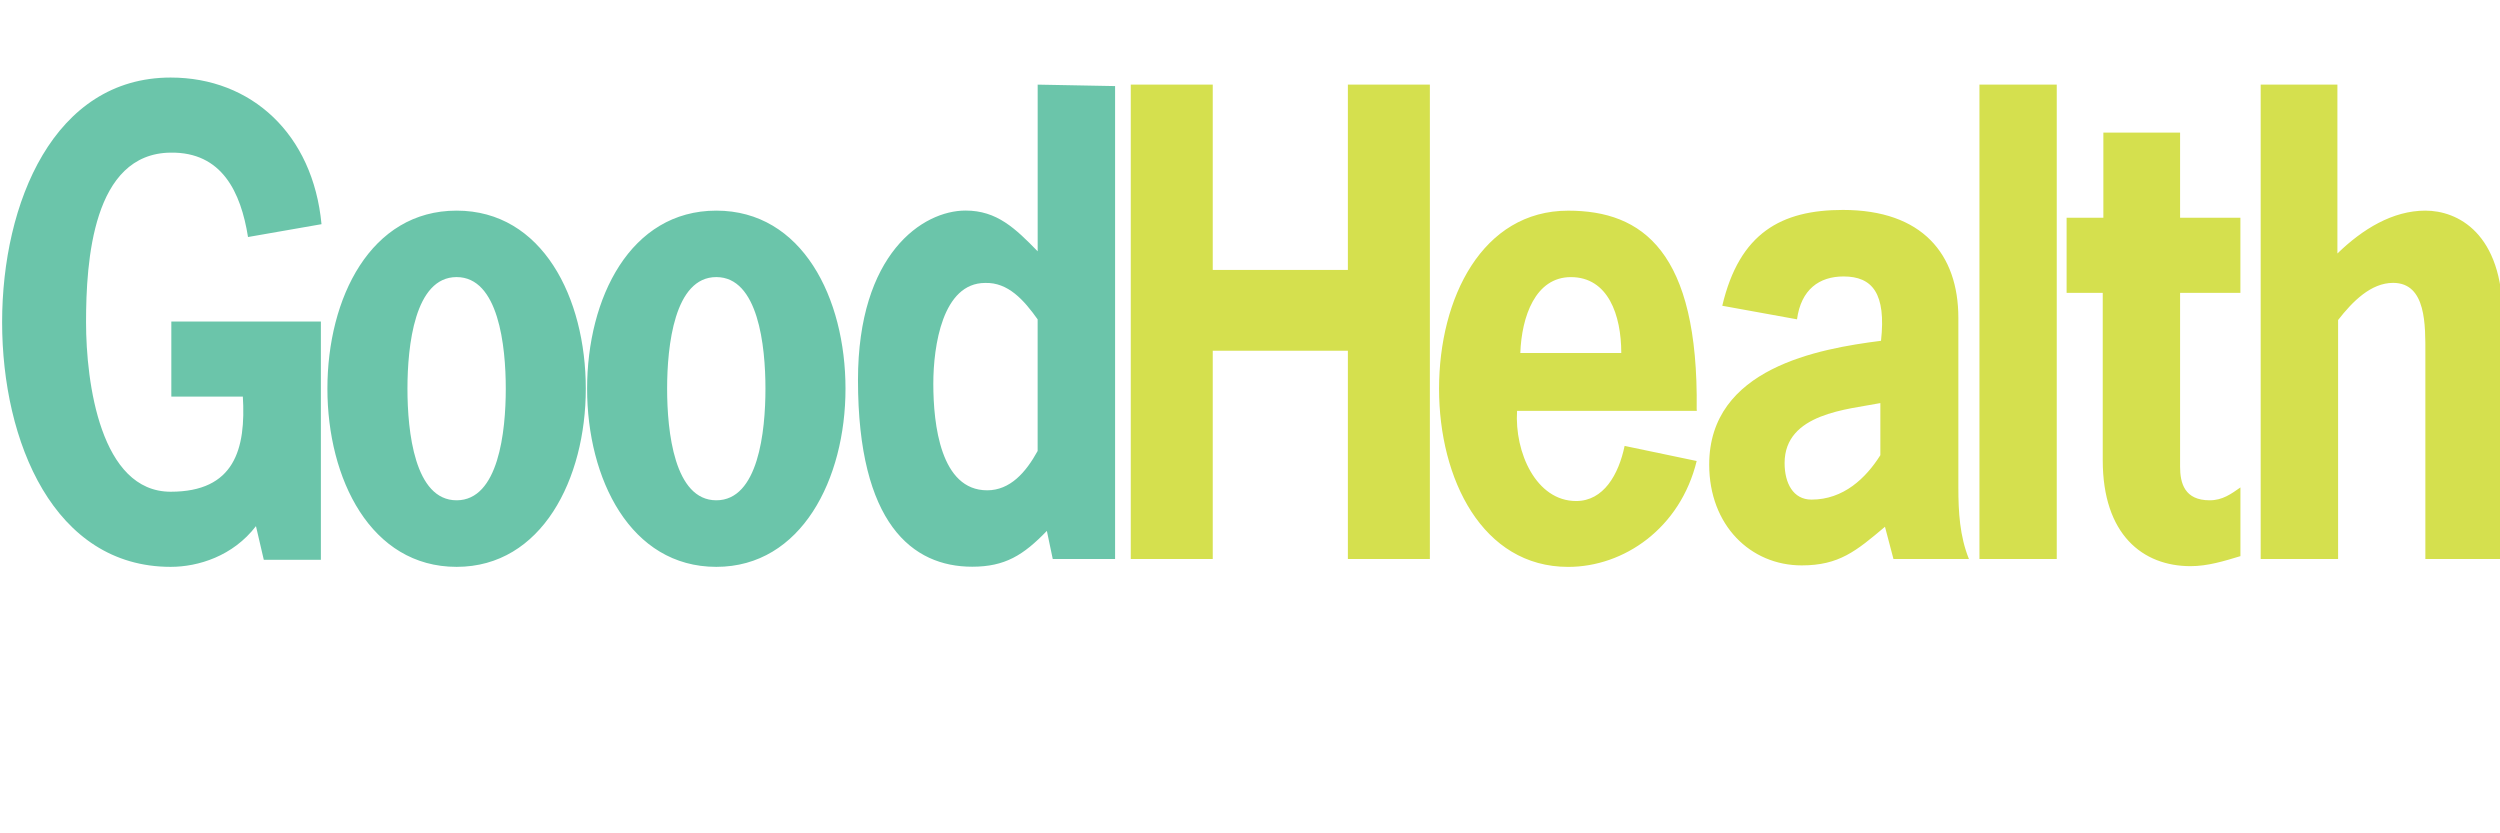
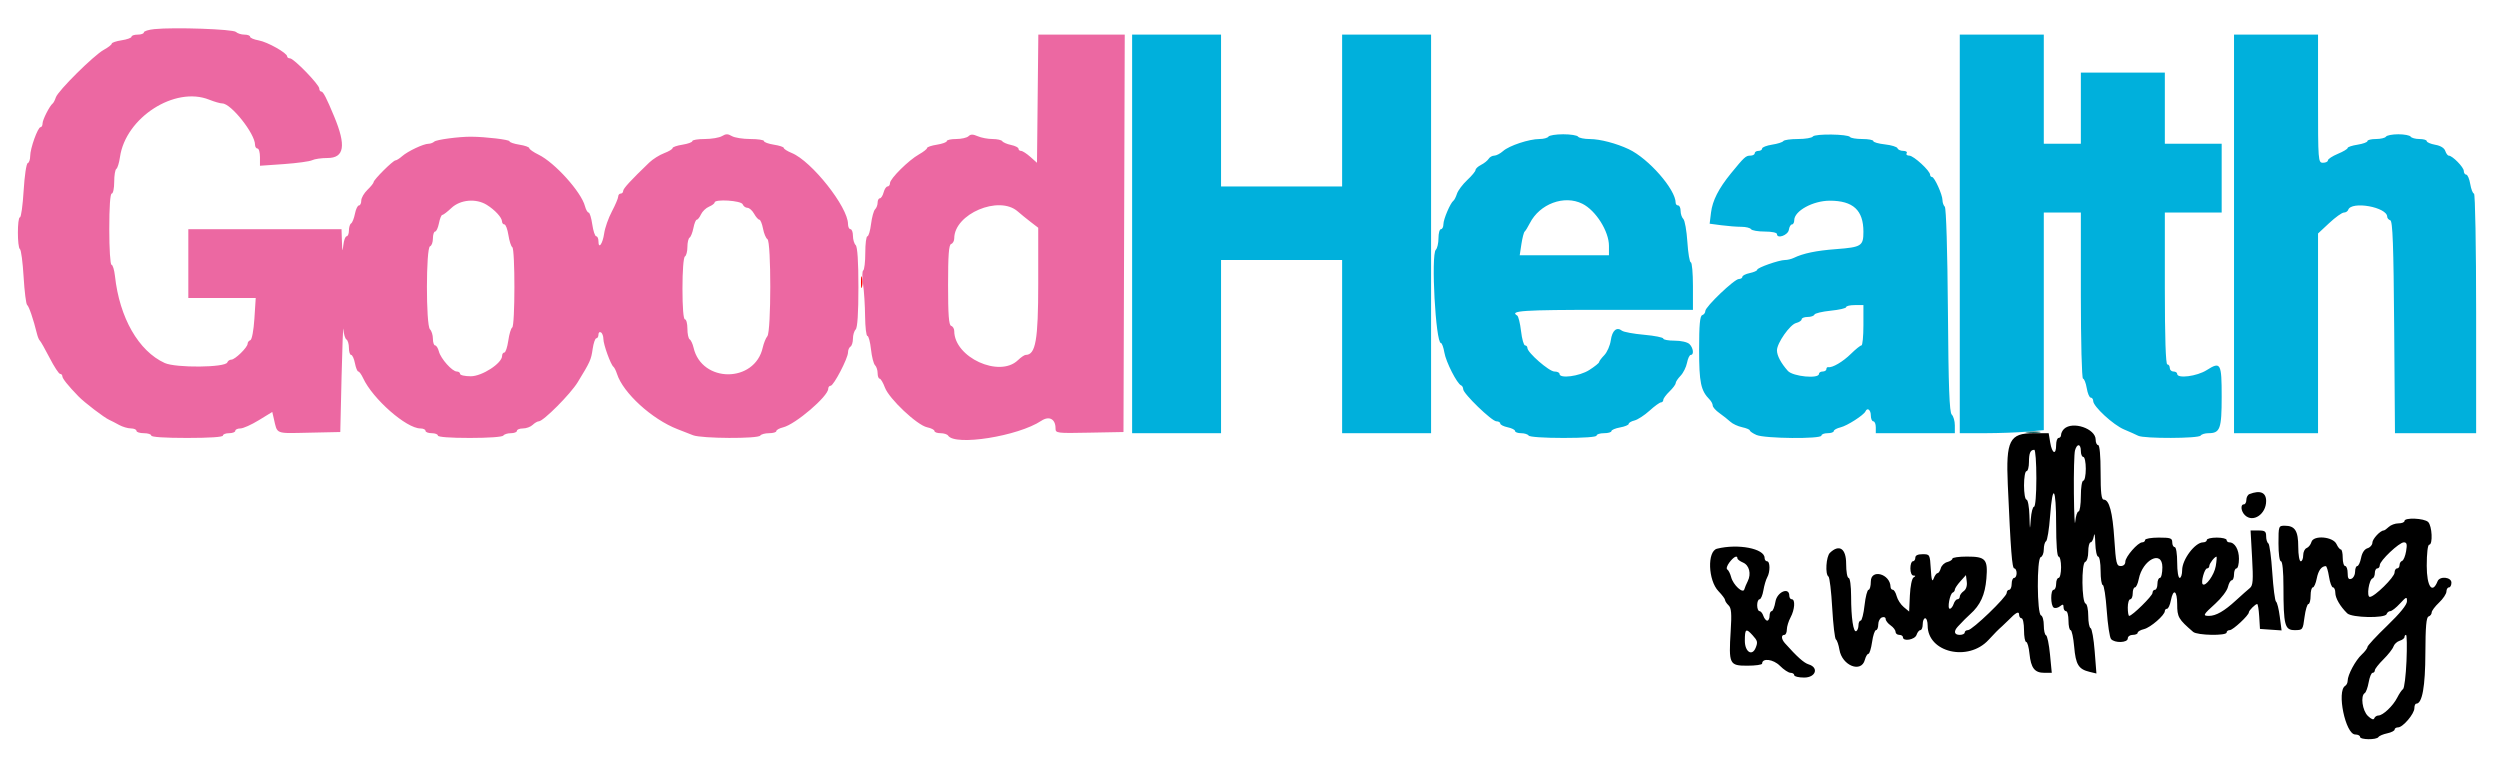
- <svg xmlns="http://www.w3.org/2000/svg" xmlns:xlink="http://www.w3.org/1999/xlink" version="1.1" id="Layer_1" x="0px" y="0px" width="72.082px" height="24px" viewBox="-0.083 0 72.082 24" enable-background="new -0.083 0 72.082 24" xml:space="preserve">
-   <g>
-     <g>
-       <g>
-         <g>
-           <defs>
-             <rect id="SVGID_1_" x="-1.193" y="2.05" width="74.386" height="14.5" />
-           </defs>
-           <clipPath id="SVGID_2_">
-             <use xlink:href="#SVGID_1_" overflow="visible" />
-           </clipPath>
-           <path clip-path="url(#SVGID_2_)" fill="#D5E04E" d="M67.331,2.44h-2.232v13.677h2.232v-6.89      c0.417-0.535,0.946-1.071,1.586-1.071c0.964,0,0.93,1.237,0.93,2.042v5.92h2.23V9.146c0-2.433-1.306-3.073-2.23-3.073      c-0.944,0-1.815,0.535-2.536,1.236V2.44H67.331z M62.797,3.823h-2.234v2.454h-1.06v2.167h1.042v4.826      c0,2.146,1.154,3.054,2.532,3.054c0.494,0,0.965-0.146,1.438-0.289v-1.981c-0.267,0.186-0.513,0.371-0.888,0.371      c-0.723,0-0.852-0.494-0.852-0.968V8.444h1.739V6.277h-1.739V3.823H62.797z M59.219,2.44h-2.229v13.677h2.229V2.44z       M54.132,13.126c-0.416,0.659-1.06,1.279-1.985,1.279c-0.529,0-0.775-0.475-0.775-1.053c0-1.442,1.836-1.546,2.761-1.73V13.126z       M54.511,16.118h2.176c-0.267-0.662-0.305-1.362-0.305-2.064V9.167c0-1.836-1.037-3.114-3.328-3.114      c-1.775,0-2.984,0.661-3.479,2.763l2.155,0.391c0.117-0.864,0.644-1.236,1.342-1.236c0.835,0,1.23,0.494,1.08,1.855      c-1.796,0.229-4.954,0.785-4.954,3.57c0,1.75,1.192,2.906,2.667,2.906c1.076,0,1.57-0.412,2.401-1.114L54.511,16.118z       M48.837,11.808c0.059-4.56-1.566-5.734-3.705-5.734c-2.476,0-3.723,2.516-3.723,5.135c0,2.6,1.247,5.136,3.723,5.136      c1.608,0,3.232-1.115,3.705-3.053l-2.078-0.435c-0.172,0.826-0.605,1.589-1.398,1.589c-1.152,0-1.778-1.4-1.703-2.6h5.182      v-0.038H48.837z M43.752,10.178c0.038-1.053,0.436-2.188,1.457-2.188c1.077,0,1.454,1.095,1.454,2.188H43.752z M34.884,7.782      V2.44H32.52v13.677h2.364v-6.004h3.896v6.005h2.364V2.44H38.78v5.342H34.884z" />
-         </g>
-       </g>
-     </g>
-     <g>
-       <g>
-         <g>
-           <defs>
-             <rect id="SVGID_3_" x="-1.193" y="2.05" width="74.386" height="14.5" />
-           </defs>
-           <clipPath id="SVGID_4_">
-             <use xlink:href="#SVGID_3_" overflow="visible" />
-           </clipPath>
-           <path clip-path="url(#SVGID_4_)" fill="#6BC5AA" d="M29.835,9.208v3.795c-0.34,0.619-0.794,1.134-1.456,1.134      c-1.342,0-1.552-1.897-1.552-3.072c0-1.093,0.266-2.907,1.495-2.907C28.983,8.137,29.439,8.651,29.835,9.208 M30.271,16.118      h1.797V2.482L29.836,2.44v4.806c-0.643-0.659-1.172-1.175-2.079-1.175c-1.23,0-3.102,1.236-3.102,4.887      c0,4.146,1.572,5.382,3.292,5.382c0.944,0,1.475-0.329,2.154-1.033L30.271,16.118z M20.57,14.425      c-1.21,0-1.418-1.979-1.418-3.217c0-1.236,0.208-3.219,1.418-3.219c1.21,0,1.417,1.982,1.417,3.219      C21.987,12.445,21.78,14.425,20.57,14.425 M20.57,16.344c2.458,0,3.725-2.536,3.725-5.136c0-2.619-1.248-5.135-3.725-5.135      c-2.478,0-3.725,2.516-3.725,5.135C16.845,13.808,18.093,16.344,20.57,16.344 M13.082,14.425c-1.21,0-1.417-1.979-1.417-3.217      c0-1.236,0.207-3.219,1.417-3.219S14.5,9.972,14.5,11.208C14.5,12.445,14.292,14.425,13.082,14.425 M13.082,16.344      c2.458,0,3.725-2.536,3.725-5.136c0-2.619-1.248-5.135-3.725-5.135c-2.478,0-3.725,2.516-3.725,5.135      C9.358,13.808,10.606,16.344,13.082,16.344 M6.918,11.414c0.096,1.546-0.245,2.764-2.08,2.764c-2.023,0-2.44-3.138-2.44-4.888      c0-1.754,0.19-4.868,2.44-4.889c1.477-0.021,2.023,1.135,2.23,2.433l2.119-0.37C8.942,3.865,7.165,2.236,4.838,2.236      c-3.367,0-4.86,3.609-4.86,7.055c0,3.446,1.493,7.053,4.86,7.053c0.794,0,1.796-0.309,2.459-1.174l0.226,0.97h1.646V9.27H4.857      v2.165h2.061V11.414z" />
-         </g>
-       </g>
-     </g>
-     <g>
-       <g>
-         <g>
-           <defs>
-             <rect id="SVGID_5_" x="-1.193" y="2.05" width="74.386" height="14.5" />
-           </defs>
-           <clipPath id="SVGID_6_">
-             <use xlink:href="#SVGID_5_" overflow="visible" />
-           </clipPath>
-           <path clip-path="url(#SVGID_6_)" fill="none" d="M29.835,9.208v3.795c-0.34,0.619-0.794,1.134-1.456,1.134      c-1.342,0-1.552-1.897-1.552-3.072c0-1.093,0.266-2.907,1.495-2.907C28.983,8.137,29.439,8.651,29.835,9.208z M30.271,16.118      h1.797V2.482L29.836,2.44v4.806c-0.643-0.659-1.172-1.175-2.079-1.175c-1.23,0-3.102,1.236-3.102,4.887      c0,4.146,1.572,5.382,3.292,5.382c0.944,0,1.475-0.329,2.154-1.033L30.271,16.118z M20.57,14.425      c-1.21,0-1.418-1.979-1.418-3.217c0-1.236,0.208-3.219,1.418-3.219c1.21,0,1.417,1.982,1.417,3.219      C21.987,12.445,21.78,14.425,20.57,14.425z M20.57,16.344c2.458,0,3.725-2.536,3.725-5.136c0-2.619-1.248-5.135-3.725-5.135      c-2.478,0-3.725,2.516-3.725,5.135C16.845,13.808,18.093,16.344,20.57,16.344z M13.082,14.425c-1.21,0-1.417-1.979-1.417-3.217      c0-1.236,0.207-3.219,1.417-3.219S14.5,9.972,14.5,11.208C14.5,12.445,14.292,14.425,13.082,14.425z M13.082,16.344      c2.458,0,3.725-2.536,3.725-5.136c0-2.619-1.248-5.135-3.725-5.135c-2.478,0-3.725,2.516-3.725,5.135      C9.358,13.808,10.606,16.344,13.082,16.344z M6.918,11.414c0.096,1.546-0.245,2.764-2.08,2.764c-2.023,0-2.44-3.138-2.44-4.888      c0-1.754,0.19-4.868,2.44-4.889c1.477-0.021,2.023,1.135,2.23,2.433l2.119-0.37C8.942,3.865,7.165,2.236,4.838,2.236      c-3.367,0-4.86,3.609-4.86,7.055c0,3.446,1.493,7.053,4.86,7.053c0.794,0,1.796-0.309,2.459-1.174l0.226,0.97h1.646V9.27H4.857      v2.165h2.061V11.414z" />
-         </g>
-       </g>
-     </g>
+ <svg xmlns="http://www.w3.org/2000/svg" version="1.1" width="79px" height="24px" viewBox="-0.083 0 79 24" enable-background="new -0.083 0 79 24" xml:space="preserve">
+   <rect id="backgroundrect" width="41.146" height="12.5" x="0" y="0.521" fill="none" stroke="none" class="" style="" />
+   <g class="currentLayer" style="">
+     <path id="path0" d="M65.141,13.554 C65.089,13.604 65.047,13.688 65.047,13.742 C65.047,13.795 65.012,13.839 64.969,13.839 C64.926,13.839 64.891,13.94 64.891,14.064 C64.891,14.391 64.763,14.34 64.705,13.989 L64.655,13.689 L64.182,13.689 C63.417,13.689 63.302,13.918 63.363,15.308 C63.456,17.41 63.498,17.962 63.569,17.962 C63.609,17.962 63.642,18.03 63.642,18.112 C63.642,18.195 63.607,18.262 63.564,18.262 C63.521,18.262 63.486,18.347 63.486,18.45 C63.486,18.553 63.45,18.637 63.408,18.637 C63.365,18.637 63.329,18.682 63.329,18.737 C63.329,18.866 62.241,19.912 62.106,19.912 C62.049,19.912 62.002,19.945 62.002,19.987 C62.002,20.028 61.932,20.062 61.846,20.062 C61.668,20.062 61.644,19.95 61.788,19.796 C61.957,19.615 62.07,19.502 62.174,19.409 C62.496,19.123 62.644,18.798 62.687,18.286 C62.738,17.669 62.666,17.588 62.071,17.588 C61.818,17.588 61.612,17.617 61.612,17.654 C61.612,17.69 61.539,17.738 61.45,17.761 C61.361,17.783 61.269,17.871 61.246,17.957 C61.222,18.042 61.176,18.112 61.143,18.112 C61.11,18.112 61.055,18.188 61.021,18.281 C60.974,18.406 60.951,18.329 60.93,17.981 C60.902,17.518 60.899,17.513 60.671,17.513 C60.518,17.513 60.441,17.55 60.441,17.625 C60.441,17.687 60.406,17.737 60.363,17.737 C60.32,17.737 60.285,17.839 60.285,17.962 C60.285,18.092 60.326,18.188 60.382,18.188 C60.457,18.189 60.458,18.203 60.386,18.247 C60.333,18.279 60.283,18.523 60.269,18.815 L60.246,19.325 L60.075,19.183 C59.981,19.105 59.881,18.95 59.852,18.839 C59.823,18.728 59.768,18.637 59.73,18.637 C59.691,18.637 59.659,18.595 59.658,18.543 C59.646,18.132 59.035,17.966 59.035,18.375 C59.035,18.519 59.003,18.637 58.964,18.637 C58.924,18.637 58.867,18.856 58.837,19.124 C58.808,19.392 58.752,19.612 58.714,19.612 C58.676,19.612 58.645,19.677 58.645,19.757 C58.645,19.837 58.614,19.921 58.577,19.943 C58.483,19.999 58.413,19.534 58.412,18.843 C58.411,18.506 58.378,18.262 58.333,18.262 C58.29,18.262 58.255,18.062 58.255,17.812 C58.255,17.332 58.037,17.186 57.742,17.47 C57.622,17.585 57.587,18.153 57.696,18.218 C57.732,18.239 57.786,18.687 57.815,19.212 C57.845,19.738 57.897,20.186 57.933,20.208 C57.968,20.231 58.017,20.376 58.043,20.531 C58.126,21.036 58.735,21.277 58.847,20.849 C58.874,20.746 58.924,20.661 58.959,20.661 C58.993,20.661 59.045,20.493 59.075,20.286 C59.104,20.08 59.16,19.912 59.199,19.912 C59.238,19.912 59.27,19.831 59.27,19.732 C59.27,19.633 59.322,19.533 59.387,19.51 C59.452,19.485 59.504,19.508 59.504,19.56 C59.504,19.612 59.574,19.702 59.66,19.762 C59.746,19.821 59.816,19.913 59.816,19.966 C59.816,20.018 59.869,20.062 59.933,20.062 C59.998,20.062 60.05,20.095 60.05,20.136 C60.05,20.282 60.429,20.216 60.48,20.062 C60.507,19.979 60.562,19.912 60.602,19.912 C60.642,19.912 60.675,19.827 60.675,19.724 C60.675,19.621 60.71,19.537 60.753,19.537 C60.796,19.537 60.831,19.641 60.831,19.769 C60.831,20.618 62.113,20.919 62.755,20.221 C62.966,19.993 63.049,19.908 63.189,19.784 C63.245,19.734 63.333,19.65 63.384,19.597 C63.618,19.354 63.72,19.301 63.72,19.421 C63.72,19.485 63.755,19.537 63.798,19.537 C63.841,19.537 63.876,19.705 63.876,19.912 C63.876,20.118 63.907,20.286 63.944,20.286 C63.982,20.286 64.029,20.454 64.049,20.659 C64.095,21.111 64.212,21.261 64.519,21.261 L64.753,21.261 L64.697,20.68 C64.666,20.36 64.61,20.088 64.571,20.074 C64.532,20.06 64.501,19.92 64.501,19.762 C64.501,19.604 64.462,19.462 64.414,19.447 C64.285,19.405 64.276,17.647 64.404,17.606 C64.457,17.589 64.501,17.479 64.501,17.361 C64.501,17.243 64.533,17.127 64.572,17.104 C64.612,17.08 64.669,16.724 64.7,16.312 C64.779,15.236 64.891,15.39 64.891,16.575 C64.891,17.2 64.921,17.588 64.969,17.588 C65.012,17.588 65.047,17.739 65.047,17.925 C65.047,18.11 65.012,18.262 64.969,18.262 C64.926,18.262 64.891,18.347 64.891,18.45 C64.891,18.553 64.856,18.637 64.813,18.637 C64.709,18.637 64.712,19.14 64.816,19.201 C64.861,19.228 64.949,19.209 65.012,19.159 C65.103,19.086 65.125,19.092 65.125,19.19 C65.125,19.257 65.16,19.312 65.203,19.312 C65.246,19.312 65.281,19.447 65.281,19.612 C65.281,19.777 65.311,19.912 65.348,19.912 C65.385,19.912 65.435,20.148 65.461,20.437 C65.51,21.002 65.599,21.147 65.948,21.231 L66.164,21.283 L66.109,20.579 C66.079,20.191 66.021,19.863 65.98,19.849 C65.939,19.835 65.906,19.661 65.906,19.462 C65.906,19.263 65.868,19.087 65.822,19.072 C65.697,19.033 65.686,17.795 65.809,17.756 C65.864,17.738 65.906,17.598 65.906,17.431 C65.906,17.27 65.939,17.138 65.979,17.138 C66.019,17.138 66.066,17.045 66.084,16.932 C66.102,16.818 66.122,16.919 66.128,17.156 C66.135,17.394 66.175,17.588 66.218,17.588 C66.261,17.588 66.296,17.788 66.296,18.037 C66.296,18.285 66.327,18.487 66.365,18.487 C66.403,18.487 66.459,18.85 66.49,19.293 C66.521,19.736 66.582,20.141 66.626,20.193 C66.741,20.328 67.155,20.314 67.155,20.174 C67.155,20.112 67.224,20.062 67.311,20.062 C67.397,20.062 67.467,20.032 67.467,19.995 C67.467,19.958 67.557,19.906 67.668,19.88 C67.874,19.83 68.326,19.438 68.326,19.309 C68.326,19.269 68.357,19.237 68.395,19.237 C68.434,19.237 68.488,19.119 68.516,18.974 C68.592,18.585 68.716,18.657 68.716,19.09 C68.716,19.5 68.755,19.566 69.221,19.968 C69.351,20.08 70.278,20.096 70.278,19.987 C70.278,19.945 70.323,19.912 70.378,19.912 C70.478,19.912 70.981,19.443 70.981,19.35 C70.981,19.292 71.186,19.087 71.244,19.087 C71.266,19.087 71.295,19.264 71.308,19.481 L71.332,19.874 L71.673,19.898 L72.015,19.921 L71.958,19.485 C71.927,19.245 71.874,19.033 71.84,19.012 C71.806,18.991 71.753,18.578 71.721,18.092 C71.69,17.607 71.633,17.192 71.596,17.17 C71.558,17.147 71.527,17.046 71.527,16.946 C71.527,16.791 71.49,16.763 71.281,16.763 L71.035,16.763 L71.083,17.625 C71.123,18.337 71.111,18.503 71.014,18.581 C70.95,18.632 70.751,18.81 70.571,18.974 C70.206,19.31 69.942,19.462 69.722,19.462 C69.514,19.462 69.532,19.427 69.924,19.073 C70.115,18.9 70.294,18.664 70.32,18.548 C70.347,18.432 70.401,18.337 70.44,18.337 C70.48,18.337 70.512,18.253 70.512,18.15 C70.512,18.047 70.547,17.962 70.59,17.962 C70.633,17.962 70.668,17.825 70.668,17.657 C70.668,17.363 70.535,17.138 70.362,17.138 C70.316,17.138 70.278,17.104 70.278,17.063 C70.278,17.022 70.137,16.988 69.966,16.988 C69.794,16.988 69.653,17.022 69.653,17.063 C69.653,17.104 69.601,17.138 69.536,17.138 C69.281,17.138 68.873,17.678 68.873,18.017 C68.873,18.152 68.837,18.262 68.795,18.262 C68.75,18.262 68.716,18.05 68.716,17.775 C68.716,17.5 68.682,17.288 68.638,17.288 C68.595,17.288 68.56,17.22 68.56,17.138 C68.56,17.006 68.508,16.988 68.131,16.988 C67.895,16.988 67.702,17.022 67.702,17.063 C67.702,17.104 67.661,17.138 67.611,17.138 C67.475,17.138 67.077,17.595 67.077,17.751 C67.077,17.834 67.02,17.887 66.931,17.887 C66.8,17.887 66.779,17.8 66.73,17.044 C66.675,16.183 66.569,15.788 66.394,15.788 C66.321,15.788 66.296,15.568 66.296,14.926 C66.296,14.401 66.266,14.064 66.218,14.064 C66.175,14.064 66.14,13.987 66.14,13.893 C66.14,13.544 65.409,13.297 65.141,13.554 M65.672,14.251 C65.672,14.355 65.707,14.439 65.75,14.439 C65.793,14.439 65.828,14.608 65.828,14.814 C65.828,15.02 65.793,15.189 65.75,15.189 C65.706,15.189 65.672,15.401 65.672,15.676 C65.672,15.944 65.638,16.163 65.598,16.163 C65.558,16.163 65.511,16.307 65.495,16.482 C65.478,16.657 65.459,16.261 65.452,15.601 C65.445,14.941 65.461,14.325 65.487,14.233 C65.55,14.006 65.672,14.018 65.672,14.251 M64.266,15.114 C64.266,15.63 64.235,16.013 64.192,16.013 C64.152,16.013 64.106,16.19 64.09,16.407 C64.063,16.775 64.06,16.768 64.047,16.294 C64.039,16.016 63.997,15.788 63.954,15.788 C63.911,15.788 63.876,15.588 63.876,15.338 C63.876,15.089 63.911,14.889 63.954,14.889 C63.997,14.889 64.032,14.759 64.032,14.601 C64.032,14.316 64.077,14.214 64.201,14.214 C64.237,14.214 64.266,14.619 64.266,15.114 M71,15.613 C70.946,15.634 70.902,15.716 70.902,15.794 C70.902,15.874 70.867,15.938 70.824,15.938 C70.708,15.938 70.73,16.158 70.858,16.281 C71.113,16.526 71.527,16.249 71.527,15.833 C71.527,15.56 71.339,15.482 71,15.613 M75.899,16.463 C75.899,16.504 75.814,16.538 75.71,16.538 C75.605,16.538 75.467,16.589 75.403,16.65 C75.338,16.712 75.266,16.763 75.242,16.763 C75.135,16.763 74.884,17.033 74.884,17.149 C74.884,17.22 74.815,17.299 74.731,17.324 C74.634,17.354 74.559,17.466 74.527,17.629 C74.499,17.771 74.445,17.887 74.407,17.887 C74.369,17.887 74.338,17.968 74.338,18.067 C74.338,18.166 74.285,18.266 74.221,18.289 C74.133,18.322 74.103,18.277 74.103,18.11 C74.103,17.988 74.068,17.887 74.025,17.887 C73.982,17.887 73.947,17.769 73.947,17.625 C73.947,17.481 73.921,17.363 73.888,17.363 C73.855,17.363 73.793,17.287 73.751,17.194 C73.642,16.955 73.019,16.903 72.958,17.128 C72.935,17.21 72.868,17.295 72.808,17.318 C72.747,17.34 72.698,17.443 72.698,17.548 C72.698,17.652 72.663,17.737 72.62,17.737 C72.577,17.737 72.542,17.536 72.542,17.282 C72.542,16.776 72.439,16.613 72.118,16.613 C71.92,16.613 71.917,16.621 71.917,17.175 C71.917,17.5 71.95,17.737 71.995,17.737 C72.043,17.737 72.074,18.057 72.074,18.543 C72.076,19.763 72.114,19.912 72.43,19.912 C72.683,19.912 72.688,19.905 72.74,19.499 C72.77,19.272 72.825,19.087 72.863,19.087 C72.901,19.087 72.932,18.969 72.932,18.825 C72.932,18.68 72.964,18.562 73.002,18.562 C73.04,18.562 73.096,18.436 73.126,18.281 C73.176,18.027 73.274,17.892 73.412,17.889 C73.439,17.888 73.485,18.039 73.514,18.225 C73.543,18.41 73.599,18.562 73.64,18.562 C73.68,18.562 73.713,18.639 73.713,18.733 C73.713,18.899 73.866,19.163 74.089,19.381 C74.232,19.522 75.285,19.543 75.333,19.406 C75.351,19.354 75.404,19.312 75.45,19.312 C75.496,19.312 75.634,19.205 75.755,19.073 C75.963,18.851 75.977,18.846 75.977,19.002 C75.977,19.111 75.759,19.379 75.353,19.771 C75.009,20.101 74.728,20.405 74.728,20.445 C74.728,20.485 74.647,20.593 74.548,20.684 C74.352,20.863 74.103,21.326 74.103,21.512 C74.103,21.575 74.068,21.648 74.025,21.673 C73.75,21.837 74.034,23.21 74.343,23.21 C74.426,23.21 74.494,23.244 74.494,23.285 C74.494,23.379 75.015,23.385 75.076,23.291 C75.1,23.253 75.225,23.2 75.354,23.173 C75.482,23.146 75.587,23.092 75.587,23.054 C75.587,23.016 75.636,22.985 75.697,22.985 C75.848,22.985 76.211,22.557 76.211,22.38 C76.211,22.3 76.238,22.236 76.27,22.236 C76.46,22.236 76.556,21.7 76.559,20.63 C76.562,19.804 76.588,19.504 76.66,19.481 C76.714,19.463 76.758,19.407 76.758,19.355 C76.758,19.304 76.862,19.163 76.99,19.043 C77.118,18.923 77.223,18.765 77.224,18.693 C77.225,18.621 77.261,18.562 77.304,18.562 C77.347,18.562 77.382,18.495 77.382,18.412 C77.382,18.234 77.014,18.196 76.945,18.367 C76.778,18.786 76.602,18.536 76.602,17.88 C76.602,17.485 76.634,17.213 76.68,17.213 C76.8,17.213 76.772,16.616 76.646,16.495 C76.521,16.374 75.899,16.348 75.899,16.463 M75.95,17.418 C75.924,17.573 75.867,17.71 75.823,17.724 C75.779,17.738 75.743,17.798 75.743,17.856 C75.743,17.915 75.708,17.962 75.665,17.962 C75.622,17.962 75.586,18.021 75.585,18.094 C75.584,18.239 74.951,18.862 74.804,18.862 C74.694,18.862 74.775,18.315 74.891,18.275 C74.93,18.261 74.962,18.185 74.962,18.106 C74.962,18.027 74.997,17.962 75.04,17.962 C75.083,17.962 75.118,17.916 75.118,17.859 C75.118,17.719 75.732,17.138 75.879,17.138 C75.972,17.138 75.988,17.198 75.95,17.418 M54.175,17.339 C53.86,17.419 53.891,18.341 54.222,18.683 C54.336,18.801 54.429,18.926 54.429,18.96 C54.429,18.995 54.479,19.071 54.54,19.129 C54.627,19.212 54.642,19.388 54.607,19.939 C54.542,20.99 54.564,21.036 55.133,21.036 C55.39,21.036 55.6,21.006 55.6,20.97 C55.6,20.785 55.952,20.828 56.162,21.039 C56.283,21.161 56.435,21.261 56.499,21.261 C56.563,21.261 56.615,21.295 56.615,21.336 C56.615,21.377 56.756,21.411 56.928,21.411 C57.295,21.411 57.402,21.096 57.069,20.994 C56.921,20.949 56.702,20.753 56.322,20.327 C56.205,20.196 56.195,20.062 56.303,20.062 C56.346,20.062 56.381,19.986 56.381,19.893 C56.382,19.8 56.435,19.627 56.499,19.509 C56.631,19.265 56.654,18.937 56.537,18.937 C56.494,18.937 56.459,18.886 56.459,18.825 C56.459,18.538 56.072,18.703 56.021,19.012 C55.993,19.177 55.94,19.312 55.903,19.312 C55.865,19.312 55.835,19.379 55.835,19.462 C55.835,19.544 55.802,19.612 55.762,19.612 C55.722,19.612 55.667,19.544 55.639,19.462 C55.612,19.379 55.557,19.312 55.517,19.312 C55.477,19.312 55.444,19.227 55.444,19.124 C55.444,19.021 55.478,18.937 55.519,18.937 C55.56,18.937 55.614,18.81 55.64,18.656 C55.666,18.501 55.72,18.316 55.761,18.244 C55.858,18.073 55.855,17.737 55.756,17.737 C55.714,17.737 55.678,17.689 55.678,17.63 C55.678,17.335 54.84,17.173 54.175,17.339 M54.82,17.645 C54.82,17.676 54.899,17.735 54.995,17.776 C55.194,17.86 55.263,18.132 55.145,18.367 C55.101,18.454 55.053,18.569 55.038,18.623 C54.997,18.773 54.686,18.485 54.621,18.238 C54.592,18.127 54.537,18.017 54.499,17.995 C54.46,17.972 54.491,17.872 54.566,17.773 C54.701,17.594 54.82,17.534 54.82,17.645 M68.248,17.925 C68.248,18.11 68.213,18.262 68.17,18.262 C68.127,18.262 68.092,18.347 68.092,18.45 C68.092,18.553 68.057,18.637 68.014,18.637 C67.971,18.637 67.936,18.682 67.936,18.737 C67.936,18.831 67.294,19.462 67.199,19.462 C67.175,19.462 67.155,19.344 67.155,19.199 C67.155,19.055 67.19,18.937 67.233,18.937 C67.276,18.937 67.311,18.853 67.311,18.75 C67.311,18.646 67.342,18.562 67.38,18.562 C67.419,18.562 67.473,18.445 67.501,18.301 C67.622,17.682 68.248,17.366 68.248,17.925 M69.935,17.889 C69.889,18.167 69.614,18.549 69.522,18.461 C69.459,18.401 69.58,17.962 69.66,17.962 C69.699,17.962 69.731,17.927 69.731,17.884 C69.731,17.81 69.894,17.596 69.956,17.59 C69.972,17.589 69.963,17.723 69.935,17.889 M61.97,18.679 C61.902,18.727 61.846,18.804 61.846,18.852 C61.846,18.899 61.813,18.937 61.773,18.937 C61.733,18.937 61.678,19.004 61.651,19.087 C61.624,19.169 61.57,19.237 61.53,19.237 C61.444,19.237 61.532,18.76 61.624,18.725 C61.66,18.711 61.69,18.669 61.69,18.631 C61.69,18.594 61.769,18.476 61.866,18.368 L62.041,18.173 L62.067,18.383 C62.084,18.511 62.046,18.626 61.97,18.679 M55.298,20.073 C55.457,20.249 55.468,20.29 55.397,20.468 C55.285,20.748 55.054,20.6 55.054,20.249 C55.054,19.869 55.09,19.843 55.298,20.073 M75.962,20.893 C75.942,21.35 75.893,21.746 75.854,21.773 C75.814,21.801 75.73,21.924 75.668,22.048 C75.536,22.308 75.217,22.61 75.074,22.61 C75.02,22.61 74.961,22.651 74.944,22.699 C74.924,22.757 74.853,22.73 74.743,22.625 C74.567,22.456 74.503,21.986 74.643,21.902 C74.682,21.879 74.738,21.725 74.767,21.561 C74.796,21.396 74.852,21.261 74.891,21.261 C74.93,21.261 74.962,21.226 74.962,21.182 C74.962,21.139 75.084,20.983 75.233,20.836 C75.382,20.688 75.525,20.506 75.55,20.431 C75.575,20.356 75.663,20.273 75.747,20.248 C75.831,20.222 75.899,20.17 75.899,20.131 C75.899,20.093 75.921,20.062 75.948,20.062 C75.975,20.062 75.981,20.435 75.962,20.893 " stroke="none" fill="#000000" fill-rule="evenodd" class="" />
+     <path id="path1" d="M63.975,13.668 C64.093,13.685 64.269,13.685 64.365,13.667 C64.461,13.649 64.364,13.635 64.149,13.636 C63.935,13.636 63.856,13.651 63.975,13.668 " stroke="none" fill="#005555" fill-rule="evenodd" class="" />
+     <path id="path2" d="M27.124,8.929 C27.124,9.094 27.14,9.152 27.159,9.059 C27.178,8.966 27.177,8.831 27.158,8.759 C27.138,8.687 27.123,8.764 27.124,8.929 " stroke="none" fill="#ff0000" fill-rule="evenodd" class="" />
+     <path id="path3" d="M35.692,7.392 L35.692,13.689 L37.097,13.689 L38.502,13.689 L38.502,10.953 L38.502,8.216 L40.415,8.216 L42.328,8.216 L42.328,10.953 L42.328,13.689 L43.733,13.689 L45.139,13.689 L45.139,7.392 L45.139,1.094 L43.733,1.094 L42.328,1.094 L42.328,3.493 L42.328,5.892 L40.415,5.892 L38.502,5.892 L38.502,3.493 L38.502,1.094 L37.097,1.094 L35.692,1.094 L35.692,7.392 M61.846,7.392 L61.846,13.689 L62.646,13.689 C63.086,13.688 63.684,13.667 63.974,13.64 L64.501,13.592 L64.501,10.155 L64.501,6.717 L65.086,6.717 L65.672,6.717 L65.672,9.341 C65.672,10.784 65.702,11.965 65.74,11.965 C65.777,11.965 65.83,12.1 65.858,12.265 C65.885,12.43 65.942,12.565 65.985,12.565 C66.027,12.565 66.062,12.613 66.062,12.672 C66.062,12.844 66.698,13.429 67.038,13.571 C67.21,13.643 67.411,13.733 67.486,13.771 C67.671,13.864 69.397,13.859 69.458,13.764 C69.485,13.723 69.595,13.689 69.703,13.689 C70.073,13.689 70.122,13.554 70.122,12.537 C70.122,11.472 70.091,11.416 69.65,11.695 C69.341,11.892 68.716,11.972 68.716,11.815 C68.716,11.774 68.664,11.74 68.599,11.74 C68.535,11.74 68.482,11.689 68.482,11.628 C68.482,11.566 68.447,11.515 68.404,11.515 C68.354,11.515 68.326,10.665 68.326,9.116 L68.326,6.717 L69.224,6.717 L70.122,6.717 L70.122,5.63 L70.122,4.543 L69.224,4.543 L68.326,4.543 L68.326,3.418 L68.326,2.294 L66.999,2.294 L65.672,2.294 L65.672,3.418 L65.672,4.543 L65.086,4.543 L64.501,4.543 L64.501,2.819 L64.501,1.094 L63.173,1.094 L61.846,1.094 L61.846,7.392 M70.512,7.392 L70.512,13.689 L71.839,13.689 L73.167,13.689 L73.167,10.534 L73.167,7.378 L73.521,7.048 C73.716,6.866 73.924,6.717 73.983,6.717 C74.042,6.717 74.104,6.678 74.12,6.631 C74.221,6.342 75.353,6.544 75.353,6.851 C75.353,6.894 75.397,6.943 75.45,6.961 C75.526,6.985 75.553,7.746 75.573,10.34 L75.598,13.689 L76.881,13.689 L78.163,13.689 L78.163,9.903 C78.163,7.799 78.133,6.117 78.095,6.117 C78.058,6.117 78.005,5.982 77.977,5.817 C77.95,5.653 77.892,5.518 77.85,5.518 C77.808,5.518 77.773,5.465 77.773,5.402 C77.773,5.285 77.413,4.918 77.298,4.918 C77.264,4.918 77.215,4.851 77.188,4.771 C77.157,4.677 77.041,4.605 76.871,4.575 C76.723,4.548 76.602,4.496 76.602,4.46 C76.602,4.423 76.499,4.393 76.372,4.393 C76.246,4.393 76.121,4.359 76.094,4.318 C76.068,4.277 75.892,4.243 75.704,4.243 C75.516,4.243 75.34,4.277 75.314,4.318 C75.287,4.359 75.144,4.393 74.997,4.393 C74.849,4.393 74.728,4.422 74.728,4.458 C74.728,4.494 74.587,4.545 74.416,4.572 C74.244,4.598 74.103,4.645 74.103,4.676 C74.103,4.707 73.963,4.791 73.791,4.862 C73.619,4.934 73.479,5.026 73.479,5.068 C73.479,5.109 73.409,5.143 73.323,5.143 C73.17,5.143 73.167,5.093 73.167,3.119 L73.167,1.094 L71.839,1.094 L70.512,1.094 L70.512,7.392 M48.847,4.318 C48.821,4.359 48.693,4.393 48.564,4.393 C48.237,4.393 47.606,4.602 47.414,4.774 C47.325,4.853 47.201,4.918 47.137,4.918 C47.072,4.918 46.992,4.964 46.958,5.019 C46.923,5.075 46.816,5.161 46.72,5.209 C46.623,5.258 46.544,5.331 46.544,5.372 C46.544,5.412 46.426,5.555 46.281,5.69 C46.137,5.825 45.992,6.018 45.958,6.12 C45.925,6.222 45.875,6.322 45.846,6.342 C45.749,6.412 45.529,6.927 45.529,7.084 C45.529,7.171 45.494,7.242 45.451,7.242 C45.408,7.242 45.373,7.37 45.373,7.527 C45.373,7.683 45.335,7.848 45.289,7.892 C45.132,8.043 45.284,10.84 45.45,10.84 C45.482,10.84 45.531,10.975 45.559,11.139 C45.608,11.436 45.961,12.13 46.087,12.177 C46.124,12.191 46.154,12.246 46.154,12.299 C46.154,12.438 47.06,13.314 47.204,13.314 C47.27,13.314 47.325,13.345 47.325,13.383 C47.325,13.421 47.43,13.475 47.559,13.502 C47.688,13.529 47.793,13.582 47.793,13.62 C47.793,13.658 47.879,13.689 47.984,13.689 C48.088,13.689 48.196,13.723 48.222,13.764 C48.251,13.808 48.705,13.839 49.32,13.839 C49.968,13.839 50.369,13.81 50.369,13.764 C50.369,13.723 50.475,13.689 50.604,13.689 C50.733,13.689 50.838,13.659 50.838,13.623 C50.838,13.586 50.961,13.534 51.111,13.507 C51.261,13.48 51.384,13.429 51.384,13.394 C51.384,13.359 51.467,13.311 51.567,13.287 C51.667,13.262 51.881,13.124 52.041,12.979 C52.201,12.833 52.365,12.715 52.405,12.715 C52.445,12.715 52.477,12.679 52.477,12.636 C52.477,12.593 52.565,12.474 52.673,12.37 C52.78,12.267 52.868,12.149 52.868,12.108 C52.868,12.067 52.938,11.962 53.023,11.874 C53.108,11.786 53.2,11.601 53.227,11.464 C53.254,11.327 53.307,11.215 53.345,11.215 C53.454,11.215 53.426,10.991 53.303,10.872 C53.239,10.811 53.04,10.765 52.834,10.765 C52.638,10.765 52.477,10.736 52.477,10.699 C52.477,10.663 52.205,10.609 51.872,10.579 C51.54,10.55 51.224,10.491 51.171,10.45 C51.004,10.319 50.862,10.441 50.818,10.754 C50.795,10.919 50.702,11.131 50.612,11.224 C50.522,11.317 50.448,11.416 50.448,11.444 C50.448,11.472 50.308,11.584 50.137,11.693 C49.824,11.892 49.198,11.973 49.198,11.815 C49.198,11.774 49.125,11.74 49.036,11.74 C48.87,11.74 48.183,11.142 48.183,10.996 C48.183,10.952 48.15,10.915 48.109,10.915 C48.068,10.915 48.011,10.712 47.982,10.464 C47.953,10.215 47.898,9.994 47.861,9.972 C47.603,9.819 48.034,9.791 50.604,9.791 L53.414,9.791 L53.414,9.041 C53.414,8.629 53.384,8.291 53.347,8.291 C53.31,8.291 53.261,8.001 53.238,7.647 C53.215,7.293 53.158,6.965 53.11,6.92 C53.063,6.874 53.024,6.759 53.024,6.665 C53.024,6.57 52.989,6.492 52.946,6.492 C52.903,6.492 52.868,6.455 52.868,6.41 C52.868,5.987 52.012,5.009 51.384,4.714 C50.991,4.529 50.478,4.395 50.159,4.394 C49.98,4.394 49.81,4.359 49.784,4.318 C49.757,4.277 49.547,4.243 49.316,4.243 C49.084,4.243 48.874,4.277 48.847,4.318 M57.203,4.314 C57.175,4.358 56.963,4.393 56.732,4.393 C56.501,4.393 56.293,4.422 56.27,4.458 C56.247,4.494 56.087,4.545 55.914,4.571 C55.742,4.598 55.6,4.653 55.6,4.694 C55.6,4.735 55.548,4.768 55.483,4.768 C55.419,4.768 55.366,4.802 55.366,4.843 C55.366,4.884 55.304,4.918 55.227,4.918 C55.085,4.918 55.037,4.962 54.614,5.48 C54.226,5.957 54.032,6.337 53.985,6.717 L53.942,7.069 L54.313,7.118 C54.518,7.145 54.801,7.167 54.943,7.167 C55.085,7.167 55.222,7.201 55.249,7.242 C55.276,7.283 55.471,7.317 55.683,7.317 C55.905,7.317 56.069,7.351 56.069,7.397 C56.069,7.559 56.42,7.432 56.445,7.261 C56.459,7.168 56.503,7.092 56.543,7.092 C56.583,7.092 56.615,7.032 56.615,6.959 C56.615,6.666 57.206,6.342 57.738,6.342 C58.476,6.342 58.801,6.642 58.801,7.323 C58.801,7.772 58.741,7.811 57.942,7.872 C57.311,7.919 56.896,8.005 56.597,8.151 C56.522,8.187 56.399,8.216 56.323,8.216 C56.135,8.216 55.444,8.458 55.444,8.525 C55.444,8.555 55.339,8.602 55.21,8.629 C55.081,8.656 54.976,8.709 54.976,8.747 C54.976,8.785 54.926,8.816 54.865,8.816 C54.724,8.816 53.805,9.694 53.805,9.828 C53.805,9.883 53.761,9.942 53.707,9.959 C53.635,9.982 53.609,10.267 53.609,11.041 C53.609,12.092 53.662,12.343 53.941,12.626 C53.995,12.681 54.039,12.766 54.039,12.815 C54.039,12.864 54.134,12.971 54.25,13.053 C54.366,13.135 54.521,13.258 54.594,13.325 C54.666,13.393 54.835,13.472 54.968,13.5 C55.101,13.528 55.21,13.574 55.211,13.601 C55.211,13.629 55.306,13.694 55.421,13.745 C55.679,13.86 57.474,13.877 57.474,13.764 C57.474,13.723 57.562,13.689 57.669,13.689 C57.777,13.689 57.864,13.659 57.864,13.622 C57.864,13.586 57.961,13.532 58.079,13.504 C58.289,13.454 58.815,13.116 58.866,12.999 C58.924,12.867 59.035,12.951 59.035,13.127 C59.035,13.23 59.071,13.314 59.114,13.314 C59.157,13.314 59.192,13.399 59.192,13.502 L59.192,13.689 L60.441,13.689 L61.69,13.689 L61.69,13.442 C61.69,13.306 61.646,13.152 61.592,13.101 C61.518,13.029 61.489,12.242 61.471,9.806 C61.457,7.934 61.416,6.575 61.373,6.533 C61.333,6.494 61.3,6.402 61.3,6.328 C61.3,6.154 61.047,5.593 60.969,5.593 C60.936,5.593 60.909,5.561 60.909,5.523 C60.909,5.398 60.387,4.918 60.251,4.918 C60.179,4.918 60.141,4.884 60.168,4.843 C60.194,4.802 60.146,4.768 60.062,4.768 C59.977,4.768 59.894,4.731 59.879,4.686 C59.863,4.64 59.684,4.585 59.482,4.563 C59.279,4.541 59.114,4.494 59.114,4.458 C59.114,4.422 58.958,4.393 58.767,4.393 C58.576,4.393 58.402,4.364 58.379,4.33 C58.319,4.235 57.263,4.222 57.203,4.314 M49.919,6.438 C50.344,6.649 50.76,7.309 50.76,7.769 L50.76,8.067 L49.35,8.067 L47.94,8.067 L47.994,7.71 C48.024,7.515 48.07,7.337 48.097,7.317 C48.123,7.296 48.196,7.178 48.259,7.054 C48.572,6.44 49.347,6.153 49.919,6.438 M58.801,10.278 C58.801,10.629 58.773,10.915 58.739,10.915 C58.705,10.915 58.555,11.035 58.407,11.181 C58.152,11.432 57.817,11.629 57.689,11.602 C57.657,11.595 57.63,11.624 57.63,11.665 C57.63,11.706 57.577,11.74 57.513,11.74 C57.449,11.74 57.396,11.774 57.396,11.815 C57.396,11.978 56.573,11.899 56.414,11.721 C56.195,11.475 56.069,11.238 56.069,11.071 C56.069,10.842 56.479,10.256 56.674,10.207 C56.77,10.183 56.849,10.13 56.849,10.089 C56.849,10.049 56.934,10.016 57.038,10.016 C57.142,10.016 57.238,9.982 57.253,9.941 C57.267,9.901 57.498,9.845 57.767,9.818 C58.035,9.791 58.255,9.741 58.255,9.705 C58.255,9.67 58.378,9.641 58.528,9.641 L58.801,9.641 L58.801,10.278 " stroke="none" fill="#00b0dc" fill-rule="evenodd" class="" />
+     <path id="path4" d="M4.795,0.92 C4.612,0.938 4.463,0.985 4.463,1.024 C4.463,1.063 4.375,1.094 4.268,1.094 C4.16,1.094 4.073,1.124 4.073,1.16 C4.073,1.196 3.932,1.247 3.76,1.273 C3.589,1.299 3.448,1.347 3.448,1.379 C3.448,1.411 3.334,1.5 3.194,1.576 C2.878,1.751 1.748,2.871 1.681,3.078 C1.654,3.162 1.61,3.248 1.583,3.269 C1.485,3.345 1.262,3.783 1.262,3.899 C1.262,3.964 1.234,4.018 1.199,4.018 C1.112,4.018 0.871,4.688 0.871,4.93 C0.871,5.04 0.836,5.142 0.793,5.155 C0.749,5.169 0.692,5.56 0.664,6.024 C0.636,6.488 0.584,6.867 0.547,6.867 C0.461,6.867 0.461,7.821 0.547,7.872 C0.584,7.894 0.636,8.29 0.663,8.752 C0.691,9.215 0.741,9.612 0.774,9.636 C0.831,9.675 0.973,10.092 1.083,10.54 C1.108,10.644 1.15,10.745 1.177,10.765 C1.203,10.786 1.341,11.031 1.485,11.309 C1.628,11.587 1.777,11.815 1.816,11.815 C1.855,11.815 1.887,11.848 1.887,11.889 C1.887,11.961 2.069,12.188 2.394,12.523 C2.586,12.721 3.211,13.198 3.37,13.268 C3.434,13.297 3.575,13.369 3.682,13.429 C3.79,13.488 3.957,13.538 4.053,13.538 C4.15,13.539 4.229,13.573 4.229,13.614 C4.229,13.655 4.334,13.689 4.463,13.689 C4.592,13.689 4.697,13.723 4.697,13.764 C4.697,13.811 5.127,13.839 5.829,13.839 C6.532,13.839 6.961,13.811 6.961,13.764 C6.961,13.723 7.049,13.689 7.156,13.689 C7.264,13.689 7.352,13.655 7.352,13.614 C7.352,13.573 7.424,13.539 7.512,13.539 C7.6,13.539 7.862,13.422 8.096,13.278 L8.521,13.018 L8.568,13.222 C8.686,13.732 8.597,13.696 9.68,13.673 L10.67,13.652 L10.711,11.89 C10.734,10.921 10.76,10.253 10.769,10.405 C10.779,10.557 10.822,10.702 10.865,10.728 C10.908,10.753 10.943,10.874 10.943,10.995 C10.943,11.116 10.974,11.215 11.012,11.215 C11.051,11.215 11.105,11.333 11.133,11.478 C11.161,11.622 11.209,11.74 11.24,11.74 C11.27,11.74 11.338,11.834 11.391,11.948 C11.694,12.605 12.758,13.539 13.203,13.539 C13.291,13.539 13.363,13.573 13.363,13.614 C13.363,13.655 13.451,13.689 13.558,13.689 C13.666,13.689 13.754,13.723 13.754,13.764 C13.754,13.81 14.142,13.839 14.764,13.839 C15.353,13.839 15.794,13.808 15.823,13.764 C15.849,13.723 15.957,13.689 16.061,13.689 C16.166,13.689 16.252,13.655 16.252,13.614 C16.252,13.573 16.337,13.539 16.441,13.539 C16.546,13.539 16.684,13.489 16.748,13.427 C16.813,13.365 16.9,13.314 16.942,13.314 C17.086,13.314 17.944,12.453 18.173,12.077 C18.57,11.428 18.596,11.369 18.645,11.026 C18.672,10.841 18.724,10.69 18.761,10.69 C18.798,10.69 18.828,10.638 18.828,10.573 C18.828,10.509 18.863,10.478 18.906,10.503 C18.949,10.528 18.984,10.622 18.984,10.711 C18.984,10.886 19.217,11.529 19.302,11.59 C19.33,11.611 19.381,11.712 19.414,11.815 C19.605,12.415 20.517,13.248 21.327,13.562 C21.477,13.62 21.698,13.707 21.818,13.754 C22.089,13.86 23.875,13.869 23.942,13.764 C23.969,13.723 24.094,13.689 24.22,13.689 C24.346,13.689 24.449,13.659 24.449,13.622 C24.449,13.586 24.546,13.532 24.664,13.504 C25.051,13.411 26.089,12.523 26.089,12.285 C26.089,12.233 26.123,12.19 26.165,12.19 C26.261,12.19 26.714,11.321 26.714,11.137 C26.714,11.061 26.749,10.978 26.792,10.953 C26.835,10.927 26.87,10.814 26.87,10.701 C26.87,10.588 26.909,10.458 26.956,10.412 C27.013,10.358 27.043,9.896 27.043,9.079 C27.043,8.262 27.013,7.799 26.956,7.745 C26.909,7.699 26.87,7.567 26.87,7.452 C26.87,7.336 26.835,7.242 26.792,7.242 C26.749,7.242 26.714,7.169 26.714,7.079 C26.714,6.543 25.565,5.091 24.937,4.835 C24.798,4.778 24.684,4.706 24.684,4.675 C24.684,4.645 24.543,4.598 24.371,4.572 C24.2,4.545 24.059,4.494 24.059,4.458 C24.059,4.422 23.866,4.393 23.629,4.393 C23.392,4.393 23.129,4.351 23.043,4.3 C22.92,4.226 22.856,4.226 22.733,4.3 C22.648,4.351 22.402,4.393 22.186,4.393 C21.971,4.393 21.795,4.422 21.795,4.458 C21.795,4.494 21.655,4.545 21.483,4.572 C21.311,4.598 21.17,4.647 21.17,4.68 C21.17,4.713 21.051,4.785 20.905,4.84 C20.758,4.895 20.547,5.028 20.435,5.135 C19.847,5.7 19.609,5.958 19.609,6.034 C19.609,6.08 19.574,6.117 19.531,6.117 C19.488,6.117 19.453,6.159 19.452,6.211 C19.452,6.263 19.363,6.473 19.254,6.68 C19.144,6.886 19.034,7.199 19.009,7.375 C18.961,7.709 18.828,7.89 18.828,7.621 C18.828,7.536 18.796,7.467 18.758,7.467 C18.719,7.467 18.663,7.298 18.633,7.092 C18.604,6.886 18.551,6.717 18.517,6.717 C18.483,6.717 18.431,6.625 18.402,6.514 C18.284,6.065 17.449,5.138 16.935,4.887 C16.774,4.809 16.642,4.716 16.642,4.682 C16.642,4.648 16.502,4.598 16.33,4.572 C16.158,4.545 16.018,4.497 16.018,4.465 C16.018,4.413 15.261,4.323 14.808,4.32 C14.425,4.317 13.708,4.412 13.64,4.475 C13.6,4.512 13.517,4.543 13.457,4.543 C13.301,4.543 12.805,4.777 12.626,4.934 C12.543,5.008 12.448,5.068 12.414,5.068 C12.338,5.068 11.724,5.678 11.724,5.754 C11.724,5.785 11.636,5.895 11.529,5.998 C11.421,6.101 11.333,6.255 11.333,6.339 C11.333,6.423 11.3,6.492 11.259,6.492 C11.218,6.492 11.161,6.611 11.133,6.755 C11.105,6.9 11.05,7.037 11.012,7.06 C10.974,7.082 10.943,7.183 10.943,7.284 C10.943,7.384 10.91,7.467 10.87,7.467 C10.829,7.467 10.783,7.593 10.766,7.748 C10.74,7.979 10.733,7.959 10.722,7.635 L10.709,7.242 L8.289,7.242 L5.868,7.242 L5.868,8.329 L5.868,9.416 L6.933,9.416 L7.998,9.416 L7.956,10.069 C7.932,10.442 7.877,10.735 7.828,10.75 C7.78,10.766 7.742,10.815 7.742,10.861 C7.742,10.976 7.344,11.365 7.226,11.365 C7.174,11.365 7.117,11.404 7.1,11.452 C7.043,11.616 5.474,11.631 5.122,11.471 C4.296,11.094 3.693,10.041 3.55,8.722 C3.528,8.527 3.479,8.366 3.44,8.366 C3.402,8.366 3.37,7.861 3.37,7.242 C3.37,6.542 3.399,6.117 3.448,6.117 C3.491,6.117 3.526,5.951 3.526,5.747 C3.526,5.543 3.556,5.359 3.593,5.337 C3.63,5.315 3.682,5.147 3.708,4.964 C3.886,3.716 5.443,2.714 6.528,3.15 C6.691,3.215 6.878,3.269 6.943,3.269 C7.218,3.269 7.976,4.225 7.976,4.573 C7.976,4.639 8.011,4.693 8.054,4.693 C8.097,4.693 8.132,4.816 8.132,4.966 L8.132,5.238 L8.89,5.185 C9.307,5.155 9.709,5.1 9.783,5.062 C9.857,5.024 10.074,4.993 10.266,4.993 C10.798,4.993 10.861,4.603 10.477,3.681 C10.236,3.099 10.13,2.894 10.072,2.894 C10.036,2.894 10.006,2.85 10.006,2.797 C10.006,2.673 9.201,1.844 9.081,1.844 C9.032,1.844 8.991,1.816 8.991,1.782 C8.991,1.675 8.373,1.327 8.091,1.276 C7.942,1.25 7.82,1.198 7.82,1.161 C7.82,1.124 7.739,1.094 7.641,1.094 C7.542,1.094 7.421,1.056 7.372,1.009 C7.28,0.921 5.42,0.856 4.795,0.92 M32.707,3.119 L32.686,5.144 L32.475,4.956 C32.359,4.853 32.227,4.768 32.182,4.768 C32.137,4.768 32.101,4.737 32.101,4.699 C32.101,4.661 31.996,4.608 31.867,4.581 C31.739,4.554 31.614,4.5 31.589,4.462 C31.565,4.424 31.426,4.393 31.28,4.393 C31.134,4.393 30.924,4.353 30.814,4.305 C30.66,4.238 30.591,4.238 30.521,4.305 C30.471,4.353 30.296,4.393 30.133,4.393 C29.97,4.393 29.836,4.422 29.836,4.458 C29.836,4.494 29.696,4.545 29.524,4.572 C29.352,4.598 29.212,4.646 29.212,4.678 C29.212,4.709 29.098,4.799 28.958,4.878 C28.633,5.059 28.041,5.646 28.041,5.785 C28.041,5.844 28.006,5.892 27.964,5.892 C27.922,5.892 27.866,5.977 27.839,6.08 C27.812,6.183 27.758,6.267 27.72,6.267 C27.682,6.267 27.65,6.328 27.65,6.402 C27.65,6.476 27.614,6.572 27.57,6.614 C27.526,6.656 27.469,6.866 27.442,7.079 C27.416,7.292 27.364,7.467 27.327,7.467 C27.29,7.467 27.26,7.701 27.26,7.987 C27.26,8.273 27.231,8.525 27.195,8.546 C27.16,8.567 27.157,8.763 27.19,8.981 C27.222,9.2 27.251,9.657 27.254,9.997 C27.258,10.337 27.29,10.615 27.327,10.615 C27.364,10.615 27.415,10.806 27.44,11.038 C27.465,11.271 27.522,11.497 27.568,11.541 C27.613,11.584 27.65,11.698 27.65,11.792 C27.65,11.887 27.679,11.965 27.713,11.965 C27.747,11.965 27.823,12.091 27.88,12.246 C28.013,12.603 28.897,13.435 29.213,13.502 C29.341,13.529 29.446,13.582 29.446,13.62 C29.446,13.658 29.532,13.689 29.637,13.689 C29.741,13.689 29.849,13.723 29.876,13.764 C30.093,14.102 32.087,13.786 32.823,13.297 C33.07,13.133 33.272,13.24 33.272,13.536 C33.272,13.689 33.3,13.693 34.345,13.672 L35.419,13.652 L35.439,7.373 L35.459,1.094 L34.093,1.094 L32.728,1.094 L32.707,3.119 M15.298,6.473 C15.558,6.634 15.777,6.873 15.781,6.998 C15.782,7.05 15.816,7.092 15.857,7.092 C15.897,7.092 15.954,7.244 15.983,7.43 C16.012,7.616 16.067,7.787 16.105,7.81 C16.196,7.864 16.194,10.295 16.103,10.349 C16.064,10.372 16.008,10.559 15.979,10.765 C15.949,10.972 15.893,11.14 15.854,11.14 C15.815,11.14 15.783,11.188 15.783,11.247 C15.783,11.479 15.151,11.89 14.794,11.89 C14.608,11.89 14.456,11.856 14.456,11.815 C14.456,11.774 14.409,11.74 14.352,11.74 C14.207,11.74 13.846,11.336 13.786,11.106 C13.759,11.001 13.705,10.915 13.667,10.915 C13.629,10.915 13.597,10.821 13.597,10.705 C13.597,10.59 13.555,10.455 13.504,10.406 C13.374,10.281 13.377,7.825 13.506,7.783 C13.556,7.767 13.597,7.656 13.597,7.536 C13.597,7.415 13.629,7.317 13.667,7.317 C13.705,7.317 13.759,7.199 13.788,7.054 C13.816,6.91 13.863,6.792 13.894,6.792 C13.924,6.792 14.054,6.693 14.183,6.571 C14.464,6.307 14.959,6.263 15.298,6.473 M23.385,6.455 C23.409,6.517 23.477,6.567 23.536,6.567 C23.595,6.567 23.689,6.651 23.747,6.755 C23.804,6.858 23.879,6.942 23.913,6.942 C23.946,6.942 23.998,7.068 24.028,7.223 C24.057,7.378 24.12,7.528 24.168,7.558 C24.289,7.633 24.287,10.478 24.166,10.623 C24.117,10.68 24.052,10.842 24.02,10.982 C23.769,12.109 22.09,12.11 21.833,10.984 C21.805,10.865 21.751,10.748 21.711,10.724 C21.671,10.701 21.639,10.549 21.639,10.386 C21.639,10.224 21.604,10.091 21.561,10.091 C21.513,10.091 21.483,9.717 21.483,9.121 C21.483,8.555 21.515,8.131 21.561,8.104 C21.604,8.079 21.639,7.944 21.639,7.804 C21.639,7.665 21.67,7.532 21.708,7.509 C21.746,7.487 21.8,7.35 21.829,7.205 C21.857,7.06 21.905,6.942 21.936,6.942 C21.967,6.942 22.027,6.866 22.069,6.773 C22.112,6.681 22.225,6.571 22.322,6.531 C22.419,6.49 22.498,6.431 22.498,6.399 C22.498,6.284 23.337,6.336 23.385,6.455 M32.077,6.681 C32.17,6.763 32.354,6.912 32.485,7.013 L32.725,7.197 L32.725,8.954 C32.725,10.752 32.644,11.215 32.328,11.215 C32.289,11.215 32.178,11.291 32.081,11.384 C31.496,11.946 30.071,11.291 30.071,10.46 C30.071,10.388 30.027,10.314 29.973,10.297 C29.9,10.273 29.876,9.947 29.876,9.004 C29.876,8.061 29.9,7.734 29.973,7.71 C30.027,7.693 30.071,7.613 30.071,7.533 C30.071,6.761 31.485,6.16 32.077,6.681 " stroke="none" fill="#ec68a2" fill-rule="evenodd" class="" />
  </g>
</svg>
